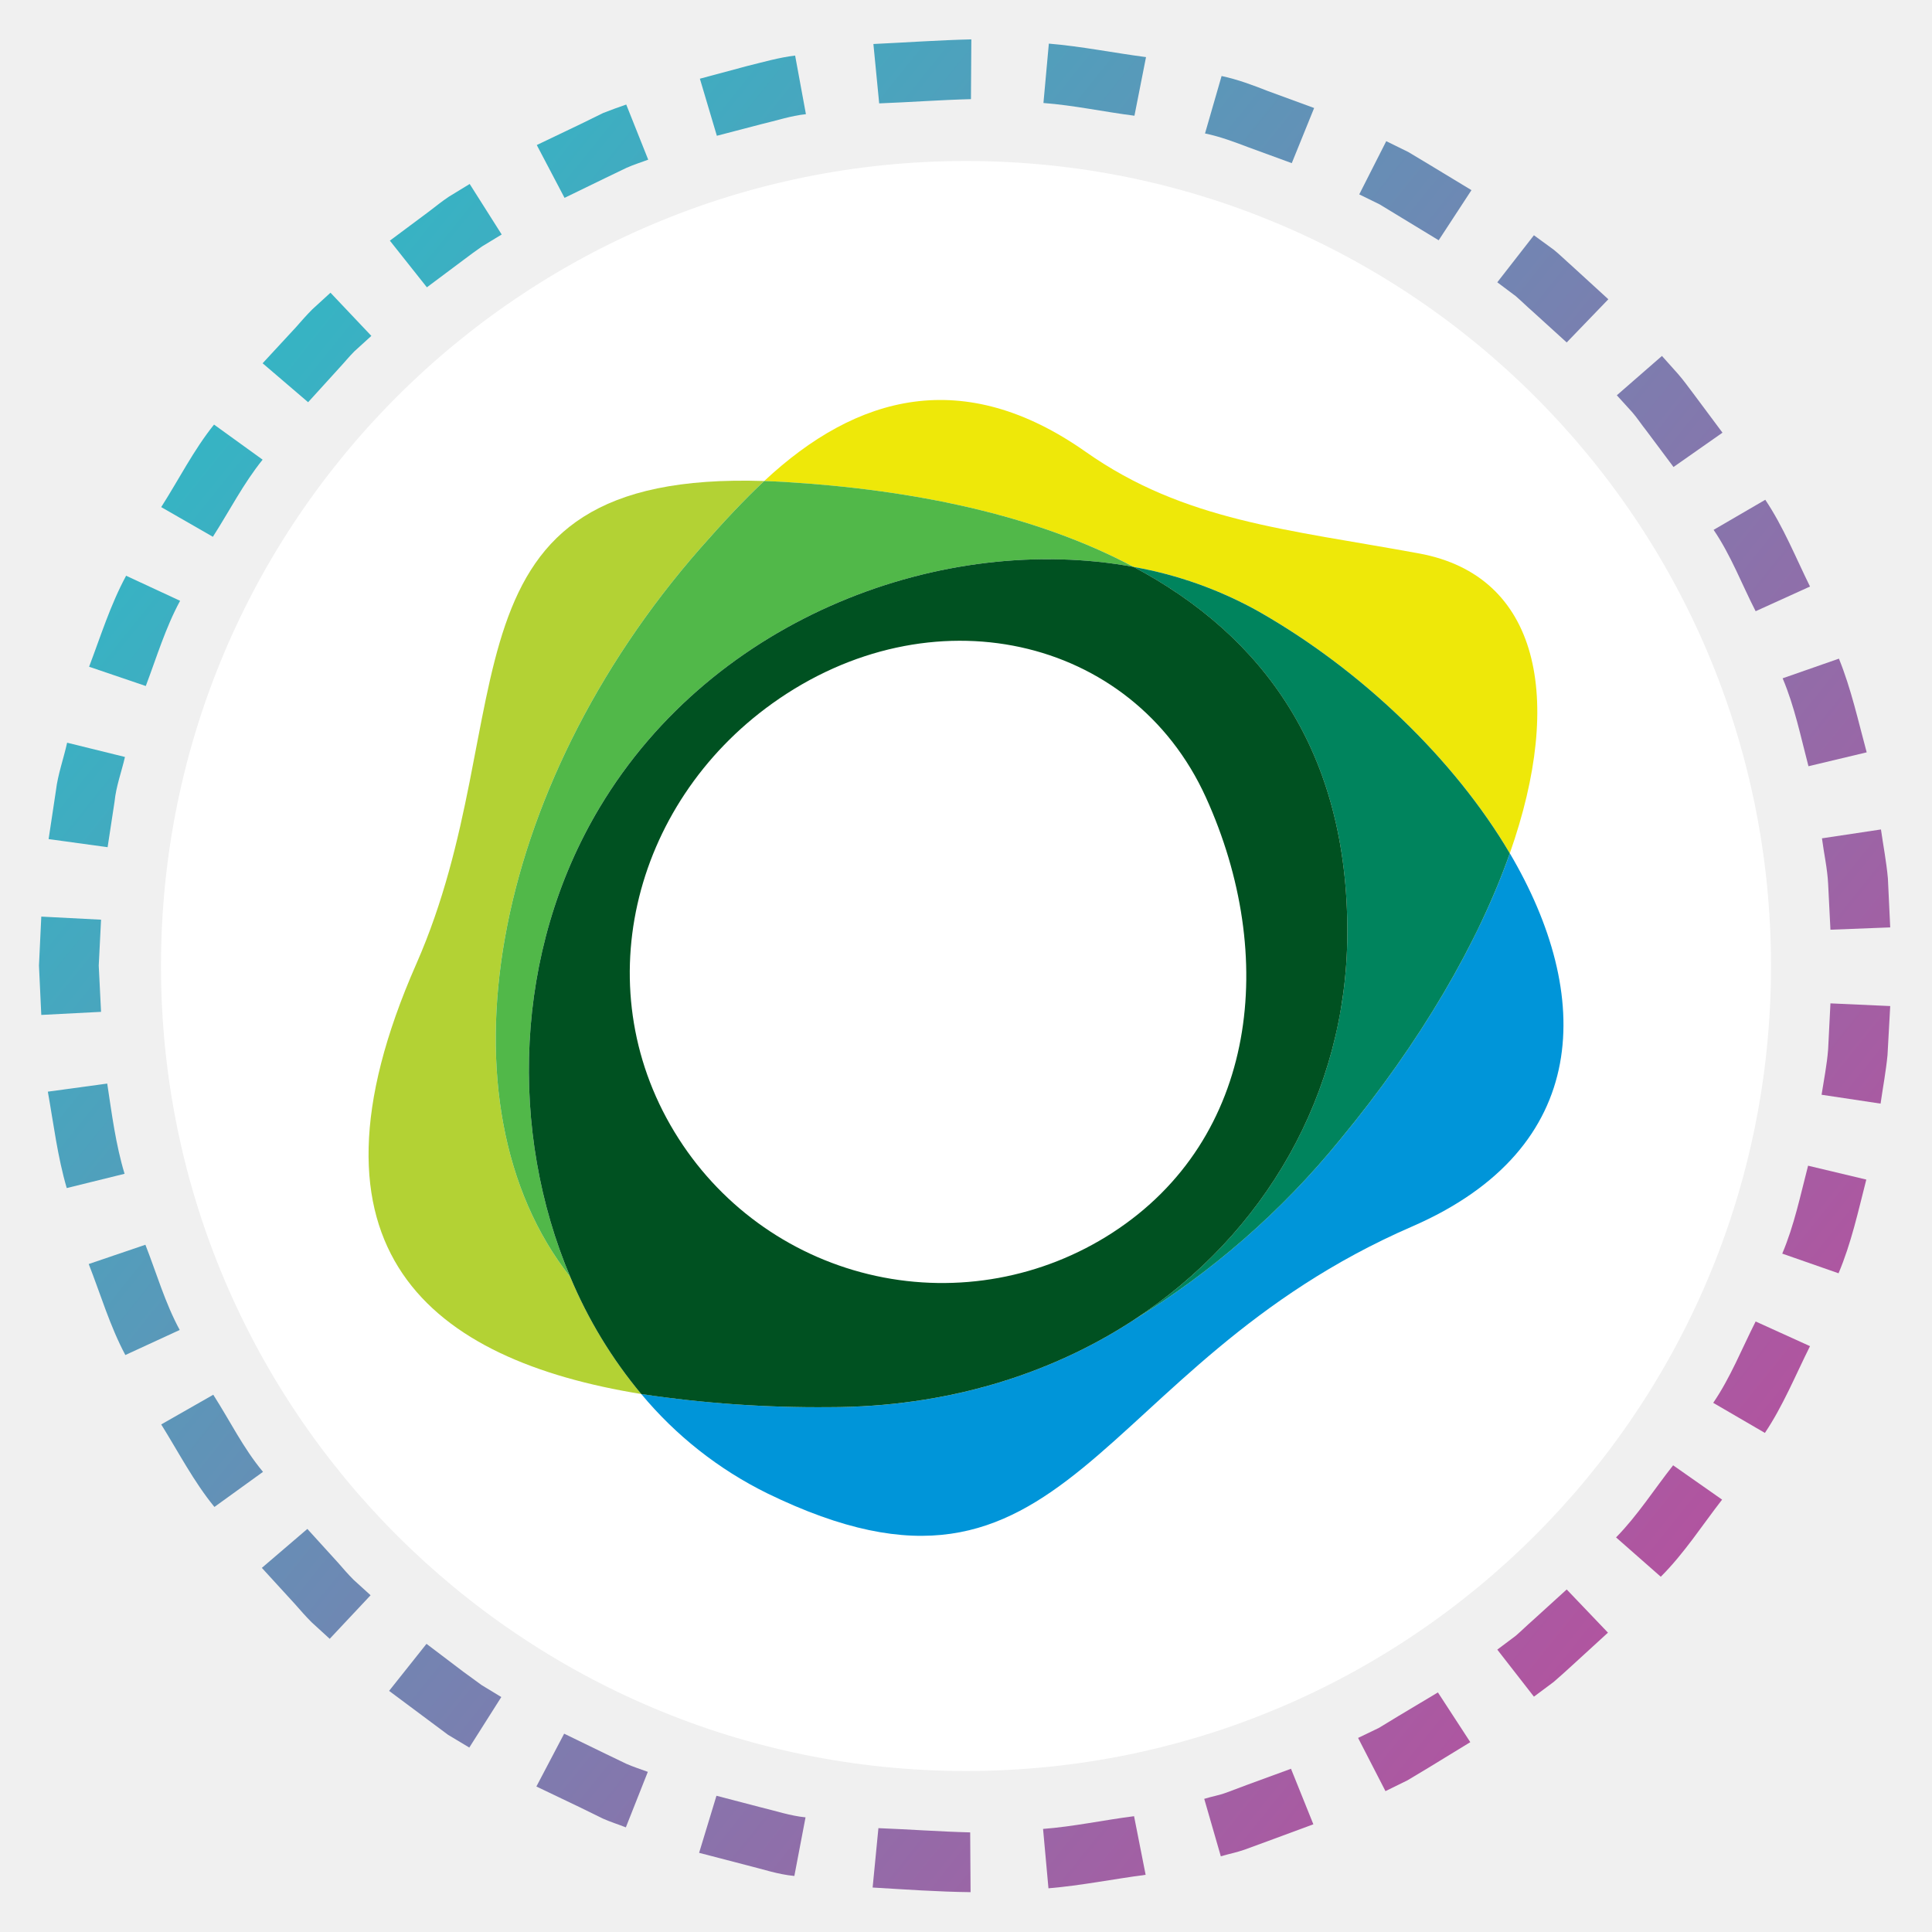
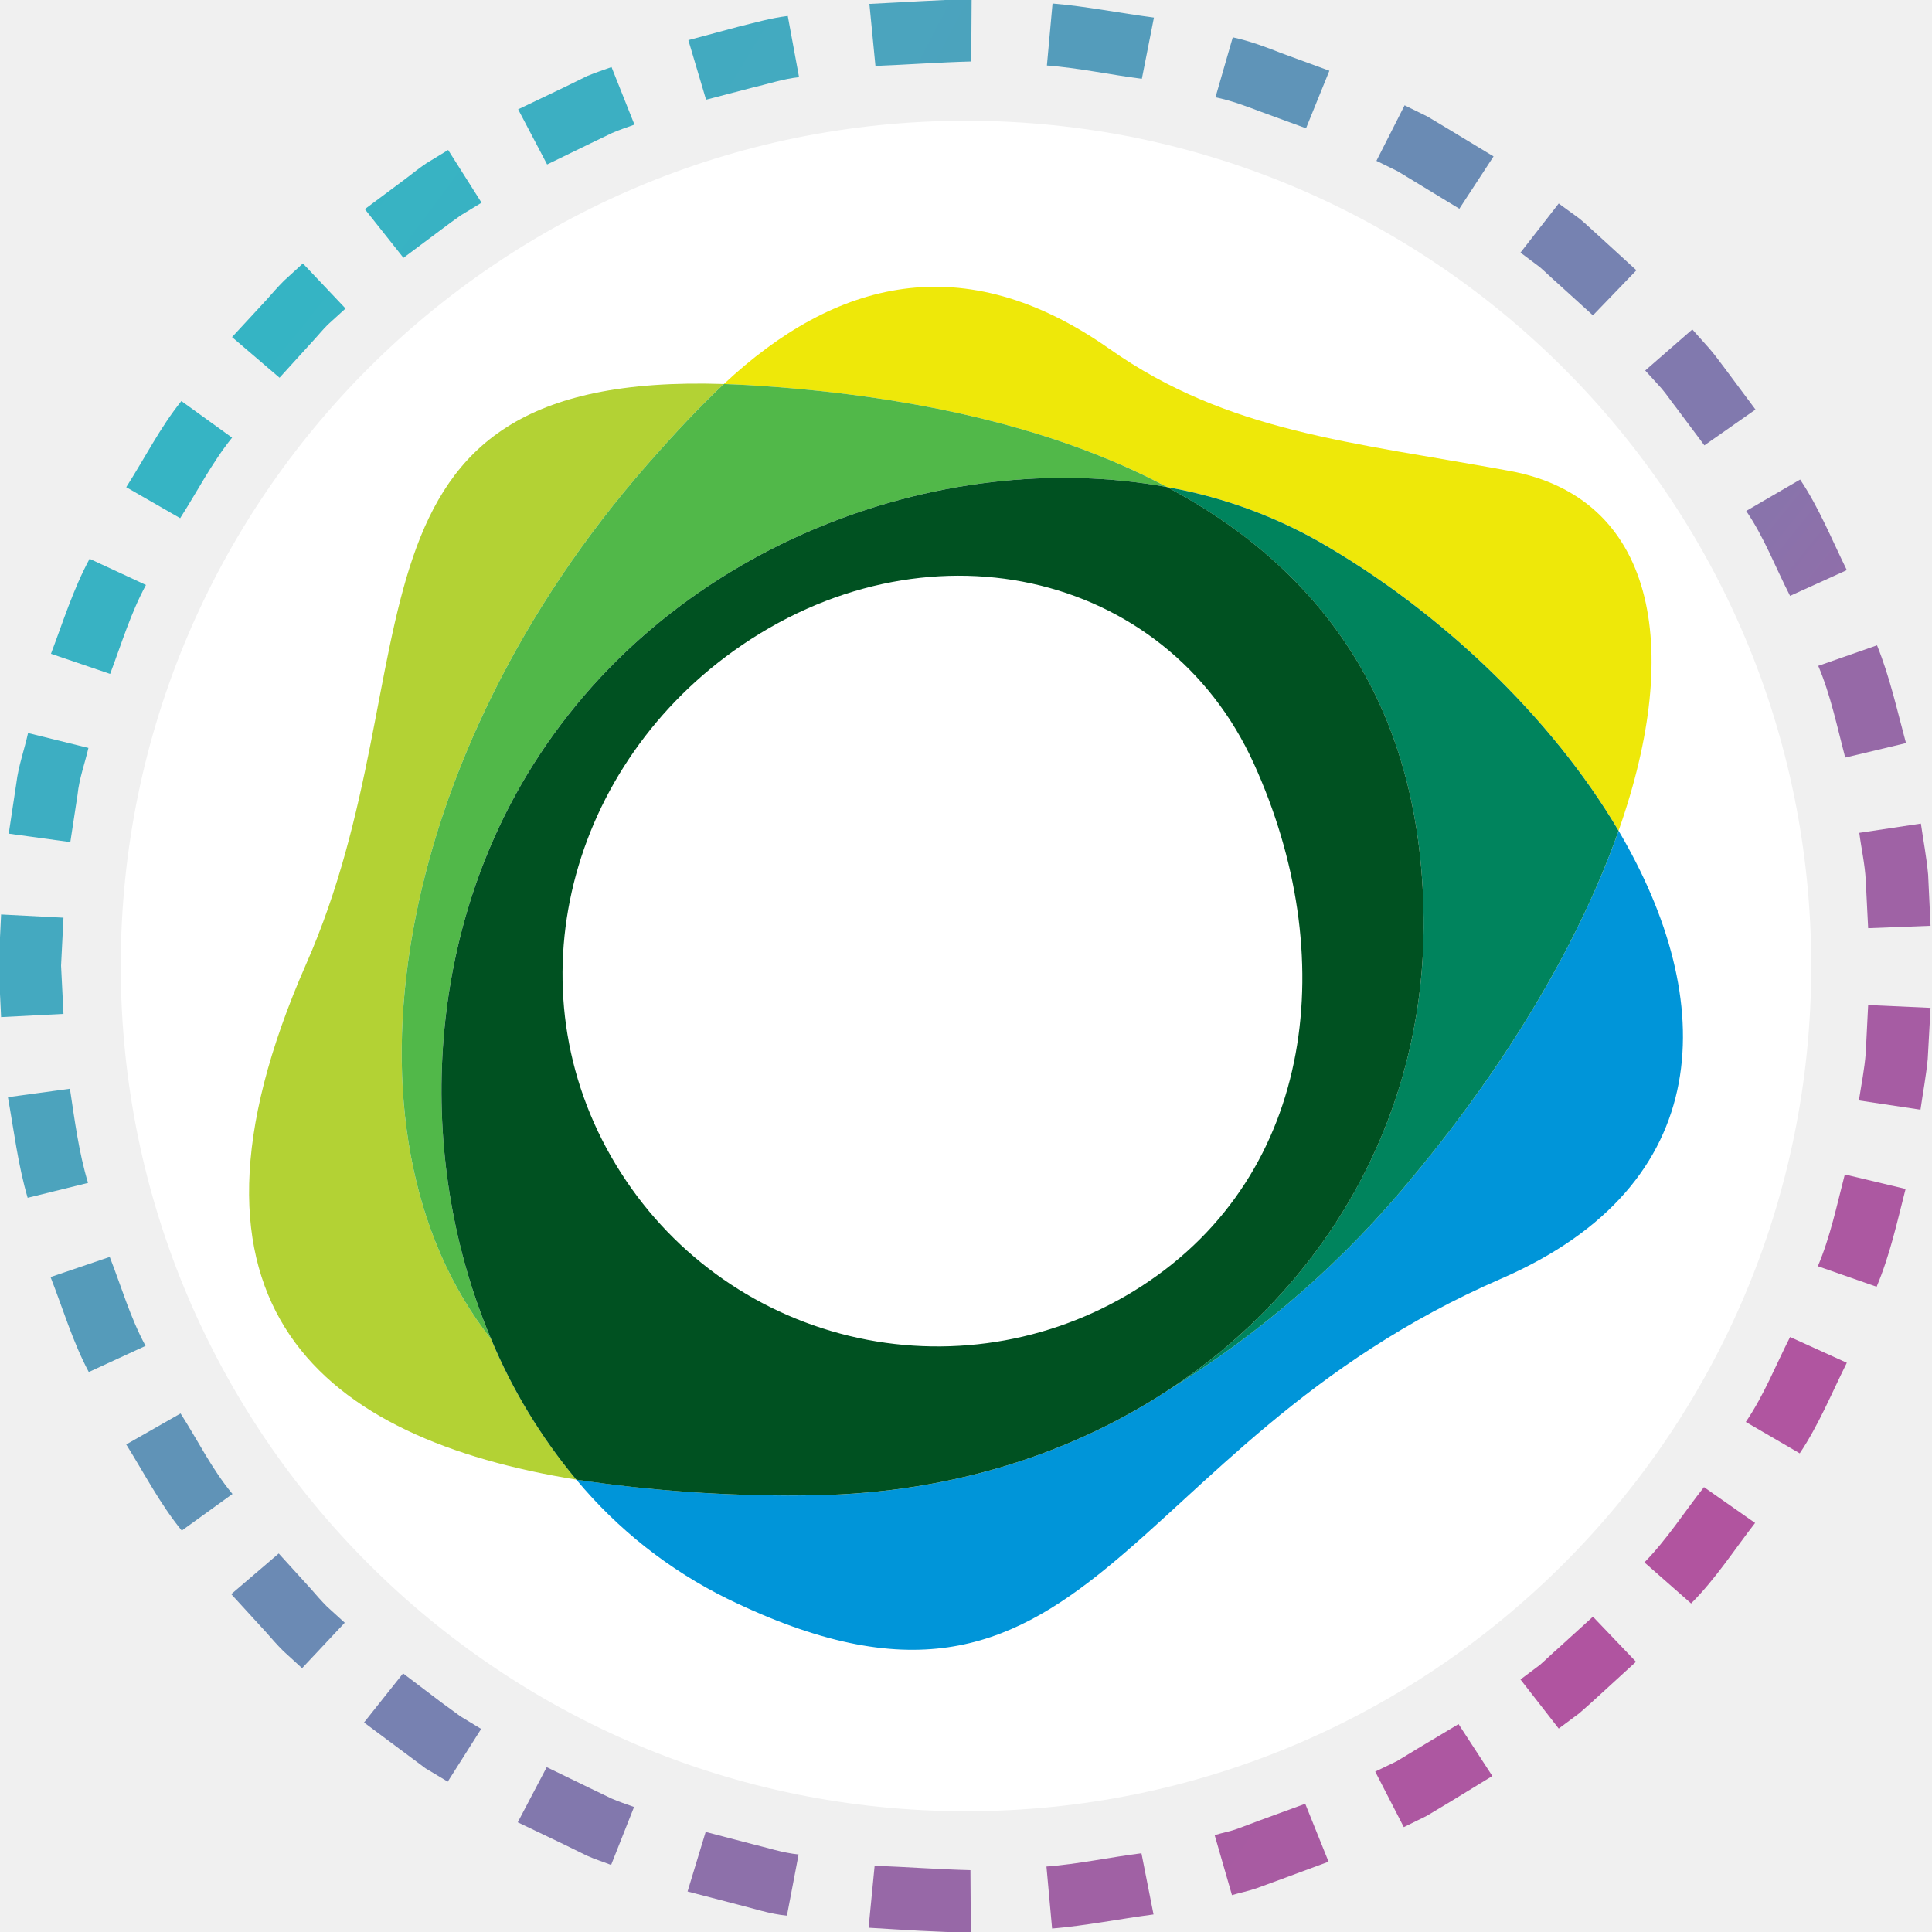
- <svg xmlns="http://www.w3.org/2000/svg" xml:space="preserve" id="Слой_1" width="48" height="48" version="1.1" viewBox="0 0 48 48">
-   <style id="style1" type="text/css">.st39{fill:none}</style>
-   <g id="g68" transform="matrix(.0958 0 0 .0958 .039 .049)">
-     <g id="g67">
-       <g id="g6">
-         <g id="g1">
-           <path id="path1" d="M407.4 250c-.3 3.8-.5 7.5-.7 11.3-.1 1.9 0 3.8-.3 5.6l-.9 5.5c-.7 3.7-.8 7.5-1.8 11.1s-1.9 7.2-2.8 10.8c-.3 1.8-1 3.6-1.7 5.3l-2 5.2-1.9 5.3c-.6 1.8-1.6 3.4-2.4 5.1l-4.8 10.1c-2 3.2-4 6.3-5.9 9.6l130.2 83.9 11.5-19.1c3.4-6.6 6.6-13.3 9.8-20 1.5-3.4 3.3-6.7 4.6-10.2l3.9-10.5 3.8-10.5c1.3-3.5 2.5-7 3.4-10.6l5.5-21.6c1.8-7.2 2.5-14.6 3.8-22l1.6-11c.5-3.7.5-7.4.8-11.1l1-22.2z" class="st39" />
-         </g>
-         <linearGradient id="SVGID_00000104708511086881872630000014844121601543802027_" x1="482.791" x2="68.039" y1="377.153" y2="43.389" gradientUnits="userSpaceOnUse">
-           <stop id="stop1" offset="0" style="stop-color:#b6509e" />
-           <stop id="stop2" offset="1" style="stop-color:#2ebac6" />
-         </linearGradient>
-         <path id="path2" d="m469 348.6-14.1-6.4c-3.6 7.1-6.5 14.5-11 21.1l13.4 7.8c4.7-7 7.9-14.9 11.7-22.5" style="clip-rule:evenodd;fill:url(#SVGID_00000104708511086881872630000014844121601543802027_);fill-rule:evenodd" />
-         <linearGradient id="SVGID_00000147179263232614892750000003495048998020798140_" x1="509.181" x2="94.43" y1="344.359" y2="10.594" gradientUnits="userSpaceOnUse">
-           <stop id="stop3" offset="0" style="stop-color:#b6509e" />
-           <stop id="stop4" offset="1" style="stop-color:#2ebac6" />
-         </linearGradient>
-         <path id="path4" d="m483.6 305.4-15.1-3.6c-2 7.7-3.6 15.5-6.7 22.8l14.6 5.1c3.3-7.8 5.1-16.1 7.2-24.3" style="clip-rule:evenodd;fill:url(#SVGID_00000147179263232614892750000003495048998020798140_);fill-rule:evenodd" />
-         <linearGradient id="SVGID_00000154384627953943653370000009301978914104084362_" x1="533.46" x2="118.708" y1="314.189" y2="-19.576" gradientUnits="userSpaceOnUse">
-           <stop id="stop5" offset="0" style="stop-color:#b6509e" />
-           <stop id="stop6" offset="1" style="stop-color:#2ebac6" />
-         </linearGradient>
-         <path id="path6" d="m489.8 260.4-15.5-.7-.6 11.9c-.3 4-1.1 7.9-1.7 11.8l15.3 2.3c.6-4.2 1.4-8.4 1.8-12.6z" style="clip-rule:evenodd;fill:url(#SVGID_00000154384627953943653370000009301978914104084362_);fill-rule:evenodd" />
+ <svg xmlns="http://www.w3.org/2000/svg" width="48" height="48" fill="none" viewBox="0 0 48 48">
+   <g fill-rule="evenodd" clip-path="url(#a)" clip-rule="evenodd">
+     <path fill="url(#b)" d="m45.884 33.858-1.41-.64c-.36.71-.65 1.45-1.1 2.11l1.34.78c.47-.7.79-1.49 1.17-2.25" />
+     <path fill="url(#c)" d="m47.344 29.539-1.51-.36c-.2.77-.36 1.55-.67 2.28l1.46.51c.33-.78.51-1.61.72-2.43" />
+     <path fill="url(#d)" d="m47.964 25.04-1.55-.07-.06 1.19c-.03.4-.11.79-.17 1.18l1.53.23c.06-.42.14-.84.18-1.26z" />
+     <path fill="url(#e)" d="m35.217 43.445-.51.31-.54.26.71 1.38.57-.28.55-.33 1.08-.66-.84-1.29z" />
+     <path fill="url(#f)" d="m40.646 41.286-1.07-1.12-.88.8c-.15.13-.29.27-.44.4l-.48.36.95 1.22.51-.38c.16-.14.32-.28.47-.42z" />
+     <path fill="url(#g)" d="m43.605 37.837-1.27-.89c-.49.62-.92 1.3-1.48 1.87l1.16 1.02c.61-.61 1.07-1.33 1.59-2" />
+     <path fill="url(#h)" d="m24.12 48.014-.01-1.55c-.79-.02-1.59-.08-2.38-.11l-.15 1.54c.84.05 1.69.11 2.54.12" />
+     <path fill="url(#i)" d="m28.659 47.564-.3-1.52c-.79.1-1.57.27-2.36.33l.14 1.54c.84-.07 1.68-.24 2.52-.35" />
+     <path fill="url(#j)" d="m33.008 46.254-.58-1.44-1.12.41-.56.21c-.19.07-.38.1-.57.16l.43 1.49c.2-.06.41-.1.61-.17l.6-.22z" />
+     <path fill="url(#k)" d="m11.444 42.645-.48-.35-.95-.72-.97 1.22 1.53 1.14.55.33.83-1.31z" />
+     <path fill="url(#l)" d="m15.183 46.334.57-1.44c-.19-.07-.38-.13-.56-.21l-.54-.26-1.07-.519-.72 1.37 1.15.55.57.28c.2.09.4.15.6.23" />
+     <path fill="url(#m)" d="m19.551 47.594.29-1.52c-.4-.04-.78-.17-1.16-.26l-1.149-.3-.45 1.48 1.23.32c.41.1.81.24 1.24.28" />
+     <path fill="url(#n)" d="m2.206 34.088 1.41-.65c-.38-.7-.6-1.47-.89-2.21l-1.47.5c.31.79.55 1.61.95 2.36" />
+     <path fill="url(#o)" d="m4.516 38.027 1.26-.91c-.51-.61-.86-1.33-1.29-2l-1.35.77c.45.72.84 1.48 1.38 2.14" />
+     <path fill="url(#p)" d="m7.505 41.446 1.06-1.13-.44-.4c-.14-.14-.27-.29-.4-.44l-.8-.88-1.18 1.01.86.94c.14.16.28.32.43.47z" />
+     <path fill="url(#q)" d="m.217 20.712 1.53.21.18-1.18c.04-.4.18-.77.27-1.16l-1.5-.37c-.09.41-.24.82-.29 1.24z" />
+     <path fill="url(#r)" d="m.027 22.72-.06 1.27.06 1.28 1.55-.08-.06-1.2.06-1.19z" />
+     <path fill="url(#s)" d="m.687 29.759 1.5-.37c-.23-.76-.33-1.55-.45-2.34l-1.54.21c.15.84.25 1.68.49 2.5" />
+     <path fill="url(#t)" d="m5.765 8.375 1.18 1.01.8-.88c.14-.15.26-.3.4-.44l.44-.4-1.06-1.12-.47.43c-.15.15-.29.31-.43.47z" />
+     <path fill="url(#u)" d="m3.136 12.104 1.34.77c.43-.67.79-1.38 1.29-2l-1.26-.91c-.53.66-.91 1.42-1.37 2.14" />
+     <path fill="url(#v)" d="m1.266 16.243 1.47.5c.28-.74.51-1.51.89-2.21l-1.4-.65c-.41.76-.66 1.57-.96 2.36" />
+     <path fill="url(#w)" d="m17.102.997.44 1.48 1.15-.3c.39-.09.77-.22 1.16-.26l-.28-1.52c-.42.05-.83.17-1.24.27z" />
+     <path fill="url(#x)" d="m12.873 2.716.72 1.37 1.07-.52.54-.26c.18-.08.37-.14.56-.21l-.57-1.43c-.2.07-.4.14-.6.22l-.57.28z" />
+     <path fill="url(#y)" d="m9.064 5.196.96 1.21.95-.71c.16-.12.32-.24.48-.35l.51-.31-.83-1.31-.54.33c-.18.12-.34.25-.51.38z" />
+     <path fill="url(#z)" d="m30.628.927-.43 1.49c.39.08.76.22 1.13.36l1.12.41.58-1.43-1.2-.44c-.38-.15-.78-.3-1.2-.39" />
+     <path fill="url(#A)" d="m26.15.087-.14 1.54c.79.06 1.57.23 2.359.33l.3-1.52c-.84-.11-1.68-.28-2.52-.35" />
+     <path fill="url(#B)" d="m21.6.097.15 1.54c.79-.03 1.59-.09 2.38-.11l.01-1.55c-.84.02-1.69.08-2.54.12" />
+     <path fill="url(#C)" d="m42.045 8.185-1.17 1.02.4.44c.13.15.24.32.36.47l.71.95 1.27-.89-.76-1.02c-.13-.17-.25-.34-.39-.5z" />
+     <path fill="url(#D)" d="m38.726 5.056-.95 1.22.48.36c.15.13.29.27.44.4l.88.799 1.08-1.12-.94-.86c-.16-.14-.31-.29-.47-.42z" />
+     <path fill="url(#E)" d="m34.727 4.256 1.53.93.85-1.3-1.09-.66-.55-.33-.57-.28-.7 1.38z" />
+     <path fill="url(#F)" d="m47.724 20.462-1.53.23c.05.39.14.78.16 1.18l.06 1.189 1.55-.06-.06-1.27c-.04-.44-.12-.85-.18-1.27" />
+     <path fill="url(#G)" d="m46.634 16.033-1.46.51c.31.73.47 1.52.67 2.279l1.51-.36c-.22-.81-.4-1.64-.72-2.43" />
+     <path fill="url(#H)" d="m44.724 11.914-1.34.78c.45.66.73 1.41 1.09 2.11l1.41-.64c-.37-.75-.69-1.55-1.16-2.25" />
+   </g>
+   <g clip-path="url(#I)">
+     <svg width="48" height="48" viewBox="0 0 256 256">
+       <circle cx="128" cy="128" r="128" fill="#fff" />
+       <g fill-rule="evenodd">
+         <path fill="#b3d234" d="M85.807 61.519c3.634-4.141 6.946-7.678 10.109-10.635-53.47-1.735-37.905 37.216-55.326 76.8-20.065 45.588 2.361 62.961 35.777 68.374a73.2 73.2 0 0 1-11.295-18.617C43.407 149.959 52.127 99.884 85.807 61.519" />
+         <path fill="#0095d9" d="M214.47 110.08c-4.975 14.121-14.107 29.966-27.015 45.561a129.5 129.5 0 0 1-32.793 28.652c-13.346 8.713-29.904 13.859-48.416 13.859a189.5 189.5 0 0 1-29.883-2.1 61.2 61.2 0 0 0 20.012 15.787c48.342 23.558 51.395-20.2 102.541-42.41 28.721-12.471 28.827-36.848 15.554-59.352" />
+         <path fill="#eee809" d="M154.645 64.536a63.4 63.4 0 0 1 19.954 7.122c16.235 9.256 31.024 23.419 39.87 38.418 8.709-24.718 4.653-44.151-14.4-47.669-20.941-3.859-37.314-5.1-53.048-16.17-19.38-13.633-36.363-9.135-51.107 4.65 1.04.032 2.1.08 3.2.144 20.444 1.214 39.961 5.227 55.531 13.505" />
+         <path fill="#51b849" d="M85.806 61.518c-33.68 38.366-42.4 88.44-20.735 115.926-9.729-23.01-9.053-51.709 4.658-74.623 18.253-30.509 54.865-43.81 84.916-38.28-15.57-8.287-35.08-12.295-55.53-13.513-1.1-.064-2.16-.106-3.2-.144-3.164 2.959-6.475 6.494-10.109 10.635" />
+         <path fill="#00845d" d="M174.597 71.664a63.3 63.3 0 0 0-19.954-7.122c20.5 10.906 34.145 29.232 33.992 58.421-.137 25.325-13.119 47.706-33.976 61.332a129.4 129.4 0 0 0 32.793-28.651c12.913-15.6 22.04-31.441 27.015-45.561-8.847-15-23.635-29.168-39.87-38.418" />
+         <path fill="#005121" d="M151.275 170.417a49.756 49.756 0 0 1-68.947-14.935c-14.931-23.239-7.548-53.162 14.873-69.226 25.074-17.958 57.225-10.874 68.945 14.935 11.429 25.165 8.271 54.237-14.871 69.226m3.373-105.877c-30.052-5.525-66.663 7.771-84.916 38.28-13.712 22.914-14.393 51.618-4.657 74.622a73 73 0 0 0 11.29 18.619 189.5 189.5 0 0 0 29.878 2.086c18.517 0 35.075-5.142 48.416-13.855 20.862-13.62 33.844-36.007 33.976-61.332.158-29.189-13.489-47.515-33.987-58.421" />
      </g>
-       <g id="g12">
-         <g id="g7">
-           <path id="path7" d="M382.3 334.9c-16.2 25.2-39.8 45.8-67 58.1l64.4 140.9c54.2-24.6 100.7-65.1 132.8-115.1z" class="st39" />
-         </g>
-         <linearGradient id="SVGID_00000091737110006325924560000006426042477305407383_" x1="400.601" x2="-14.151" y1="479.286" y2="145.521" gradientUnits="userSpaceOnUse">
-           <stop id="stop7" offset="0" style="stop-color:#b6509e" />
-           <stop id="stop8" offset="1" style="stop-color:#2ebac6" />
-         </linearGradient>
-         <path id="polygon8" d="m362.3 444.5-5.1 3.1-5.4 2.6 7.1 13.8 5.7-2.8 5.5-3.3 10.8-6.6-8.4-12.9z" style="clip-rule:evenodd;fill:url(#SVGID_00000091737110006325924560000006426042477305407383_);fill-rule:evenodd" />
-         <linearGradient id="SVGID_00000023276711056447914070000011818503130533663874_" x1="427.188" x2="12.436" y1="446.248" y2="112.483" gradientUnits="userSpaceOnUse">
-           <stop id="stop9" offset="0" style="stop-color:#b6509e" />
-           <stop id="stop10" offset="1" style="stop-color:#2ebac6" />
-         </linearGradient>
-         <path id="path10" d="m416.6 422.9-10.7-11.2-8.8 8c-1.5 1.3-2.9 2.7-4.4 4l-4.8 3.6 9.5 12.2 5.1-3.8c1.6-1.4 3.2-2.8 4.7-4.2z" style="clip-rule:evenodd;fill:url(#SVGID_00000023276711056447914070000011818503130533663874_);fill-rule:evenodd" />
-         <linearGradient id="SVGID_00000134224490732016085270000001901616526776264596_" x1="454.922" x2="40.17" y1="411.784" y2="78.019" gradientUnits="userSpaceOnUse">
-           <stop id="stop11" offset="0" style="stop-color:#b6509e" />
-           <stop id="stop12" offset="1" style="stop-color:#2ebac6" />
-         </linearGradient>
-         <path id="path12" d="m446.2 388.4-12.7-8.9c-4.9 6.2-9.2 13-14.8 18.7l11.6 10.2c6.1-6.1 10.7-13.3 15.9-20" style="clip-rule:evenodd;fill:url(#SVGID_00000134224490732016085270000001901616526776264596_);fill-rule:evenodd" />
-       </g>
-       <g id="g18">
-         <g id="g13">
-           <path id="path13" d="M315.3 393c-13.6 6-27.9 10.8-42.8 12.5l-5.5.9c-1.9.3-3.8.2-5.6.3-3.8.2-7.5.4-11.3.7-3.8-.3-7.5-.5-11.3-.7-1.9-.1-3.8 0-5.6-.3l-5.5-.9-21.9 153.4 11 1.6c3.7.5 7.4.5 11.1.8l22.2 1 22.2-1c3.7-.3 7.4-.3 11.1-.8l11-1.6c29.5-3.7 58.3-12.8 85.4-25z" class="st39" />
-         </g>
-         <linearGradient id="SVGID_00000090996555707112800340000017514516171555815814_" x1="335.624" x2="-79.128" y1="560.03" y2="226.265" gradientUnits="userSpaceOnUse">
-           <stop id="stop13" offset="0" style="stop-color:#b6509e" />
-           <stop id="stop14" offset="1" style="stop-color:#2ebac6" />
-         </linearGradient>
-         <path id="path14" d="m251.3 490.2-.1-15.5c-7.9-.2-15.9-.8-23.8-1.1l-1.5 15.4c8.4.5 16.9 1.1 25.4 1.2" style="clip-rule:evenodd;fill:url(#SVGID_00000090996555707112800340000017514516171555815814_);fill-rule:evenodd" />
-         <linearGradient id="SVGID_00000001654109847398355510000014461126482698818221_" x1="353.943" x2="-60.809" y1="537.265" y2="203.501" gradientUnits="userSpaceOnUse">
-           <stop id="stop15" offset="0" style="stop-color:#b6509e" />
-           <stop id="stop16" offset="1" style="stop-color:#2ebac6" />
-         </linearGradient>
-         <path id="path16" d="m296.7 485.7-3-15.2c-7.9 1-15.7 2.7-23.6 3.3l1.4 15.4c8.4-.7 16.8-2.4 25.2-3.5" style="clip-rule:evenodd;fill:url(#SVGID_00000001654109847398355510000014461126482698818221_);fill-rule:evenodd" />
-         <linearGradient id="SVGID_00000082365719043996990750000000380436505949655995_" x1="375.751" x2="-39.001" y1="510.165" y2="176.4" gradientUnits="userSpaceOnUse">
-           <stop id="stop17" offset="0" style="stop-color:#b6509e" />
-           <stop id="stop18" offset="1" style="stop-color:#2ebac6" />
-         </linearGradient>
-         <path id="path18" d="m340.2 472.6-5.8-14.4-11.2 4.1-5.6 2.1c-1.9.7-3.8 1-5.7 1.6l4.3 14.9c2-.6 4.1-1 6.1-1.7l6-2.2z" style="clip-rule:evenodd;fill:url(#SVGID_00000082365719043996990750000000380436505949655995_);fill-rule:evenodd" />
-       </g>
-       <g id="g24">
-         <g id="g19">
-           <path id="path19" d="M227.6 405.5c-14.9-1.6-29.2-6.5-42.8-12.5l-10.1-4.8c-3.2-2-6.3-4-9.6-5.9-3.4-1.7-6.1-4.3-9.2-6.5-3-2.3-6.2-4.3-8.8-7l-101.5 117c44.7 38.9 101.1 65 160.1 73z" class="st39" />
-         </g>
-         <linearGradient id="SVGID_00000176002008217702801830000010623875381781764515_" x1="308.152" x2="-106.599" y1="594.167" y2="260.402" gradientUnits="userSpaceOnUse">
-           <stop id="stop19" offset="0" style="stop-color:#b6509e" />
-           <stop id="stop20" offset="1" style="stop-color:#2ebac6" />
-         </linearGradient>
-         <path id="polygon20" d="m124.5 436.5-4.8-3.5-9.5-7.2-9.7 12.2 10.2 7.6 5.1 3.8 5.5 3.3 8.3-13.1z" style="clip-rule:evenodd;fill:url(#SVGID_00000176002008217702801830000010623875381781764515_);fill-rule:evenodd" />
-         <linearGradient id="SVGID_00000092444432135618381070000000326992058120110750_" x1="312.308" x2="-102.444" y1="589.003" y2="255.238" gradientUnits="userSpaceOnUse">
-           <stop id="stop21" offset="0" style="stop-color:#b6509e" />
-           <stop id="stop22" offset="1" style="stop-color:#2ebac6" />
-         </linearGradient>
-         <path id="path22" d="m161.9 473.4 5.7-14.4c-1.9-.7-3.8-1.3-5.6-2.1l-5.4-2.6-10.7-5.2-7.2 13.7 11.5 5.5 5.7 2.8c2 .9 4 1.5 6 2.3" style="clip-rule:evenodd;fill:url(#SVGID_00000092444432135618381070000000326992058120110750_);fill-rule:evenodd" />
-         <linearGradient id="SVGID_00000070103972701577133060000011142479575005581992_" x1="321.517" x2="-93.235" y1="577.559" y2="243.794" gradientUnits="userSpaceOnUse">
-           <stop id="stop23" offset="0" style="stop-color:#b6509e" />
-           <stop id="stop24" offset="1" style="stop-color:#2ebac6" />
-         </linearGradient>
-         <path id="path24" d="m205.6 486 2.9-15.2c-4-.4-7.8-1.7-11.6-2.6l-11.5-3-4.5 14.8 12.3 3.2c4.1 1 8.1 2.4 12.4 2.8" style="clip-rule:evenodd;fill:url(#SVGID_00000070103972701577133060000011142479575005581992_);fill-rule:evenodd" />
-       </g>
-       <g id="g30">
-         <g id="g25">
-           <path id="path25" d="M147.1 368.8c-22.8-19.6-39.5-45.9-48-74.5l-148.6 43.6c.9 3.6 2 7.2 3.4 10.6l3.8 10.5 3.9 10.5c1.3 3.5 3.1 6.8 4.6 10.2 3.2 6.7 6.4 13.4 9.8 20l11.5 19.1C-8.8 425.3-4.1 431 .3 437c4.5 5.9 8.8 12 13.9 17.4l15 16.4 16.4 15z" class="st39" />
-         </g>
-         <linearGradient id="SVGID_00000003794775683124157800000011913993280982961829_" x1="326.474" x2="-88.278" y1="571.4" y2="237.635" gradientUnits="userSpaceOnUse">
-           <stop id="stop25" offset="0" style="stop-color:#b6509e" />
-           <stop id="stop26" offset="1" style="stop-color:#2ebac6" />
-         </linearGradient>
-         <path id="path26" d="m32.1 350.9 14.1-6.5c-3.8-7-6-14.7-8.9-22.1l-14.7 5c3.1 7.9 5.5 16.1 9.5 23.6" style="clip-rule:evenodd;fill:url(#SVGID_00000003794775683124157800000011913993280982961829_);fill-rule:evenodd" />
-         <linearGradient id="SVGID_00000104672211666729212850000016548978226426177681_" x1="315.329" x2="-99.423" y1="585.249" y2="251.484" gradientUnits="userSpaceOnUse">
-           <stop id="stop27" offset="0" style="stop-color:#b6509e" />
-           <stop id="stop28" offset="1" style="stop-color:#2ebac6" />
-         </linearGradient>
-         <path id="path28" d="m55.2 390.3 12.6-9.1c-5.1-6.1-8.6-13.3-12.9-20l-13.5 7.7c4.5 7.2 8.4 14.8 13.8 21.4" style="clip-rule:evenodd;fill:url(#SVGID_00000104672211666729212850000016548978226426177681_);fill-rule:evenodd" />
-         <linearGradient id="SVGID_00000148625317021203904910000009879789421656095403_" x1="309.172" x2="-105.58" y1="592.899" y2="259.135" gradientUnits="userSpaceOnUse">
-           <stop id="stop29" offset="0" style="stop-color:#b6509e" />
-           <stop id="stop30" offset="1" style="stop-color:#2ebac6" />
-         </linearGradient>
-         <path id="path30" d="m85.1 424.5 10.6-11.3-4.4-4c-1.4-1.4-2.7-2.9-4-4.4l-8-8.8-11.8 10.1 8.6 9.4c1.4 1.6 2.8 3.2 4.3 4.7z" style="clip-rule:evenodd;fill:url(#SVGID_00000148625317021203904910000009879789421656095403_);fill-rule:evenodd" />
-       </g>
-       <g id="g36">
-         <g id="g31">
-           <path id="path31" d="M99.1 294.3c-.9-3.6-1.8-7.2-2.8-10.8s-1.1-7.4-1.8-11.1l-.9-5.5c-.3-1.9-.2-3.8-.3-5.6-.2-3.8-.4-7.5-.7-11.3.3-3.8.5-7.5.7-11.3.1-1.9 0-3.8.3-5.6l.9-5.5c.7-3.7.8-7.5 1.8-11.1s1.9-7.2 2.8-10.8l-148.6-43.6-5.5 21.6c-1.8 7.2-2.5 14.6-3.8 22l-1.6 11c-.5 3.7-.5 7.4-.8 11.1l-1 22.2 1 22.2c.3 3.7.3 7.4.8 11.1l1.6 11c1.2 7.3 2 14.7 3.8 22l5.5 21.6z" class="st39" />
-         </g>
-         <linearGradient id="SVGID_00000058550949854323963940000013213978808942152090_" x1="385.064" x2="-29.688" y1="498.568" y2="164.803" gradientUnits="userSpaceOnUse">
-           <stop id="stop31" offset="0" style="stop-color:#b6509e" />
-           <stop id="stop32" offset="1" style="stop-color:#2ebac6" />
-         </linearGradient>
-         <path id="path32" d="m12.2 217.1 15.3 2.1 1.8-11.8c.4-4 1.8-7.7 2.7-11.6l-15-3.7c-.9 4.1-2.4 8.2-2.9 12.4z" style="clip-rule:evenodd;fill:url(#SVGID_00000058550949854323963940000013213978808942152090_);fill-rule:evenodd" />
-         <linearGradient id="SVGID_00000148622084711658347150000016511535402227943326_" x1="362.065" x2="-52.687" y1="527.172" y2="193.407" gradientUnits="userSpaceOnUse">
-           <stop id="stop33" offset="0" style="stop-color:#b6509e" />
-           <stop id="stop34" offset="1" style="stop-color:#2ebac6" />
-         </linearGradient>
-         <path id="polygon34" d="m10.3 237.2-.6 12.7.6 12.8 15.5-.8-.6-12 .6-11.9z" style="clip-rule:evenodd;fill:url(#SVGID_00000148622084711658347150000016511535402227943326_);fill-rule:evenodd" />
-         <linearGradient id="SVGID_00000101083443461405630530000006842283544465970837_" x1="342.348" x2="-72.404" y1="551.674" y2="217.909" gradientUnits="userSpaceOnUse">
-           <stop id="stop35" offset="0" style="stop-color:#b6509e" />
-           <stop id="stop36" offset="1" style="stop-color:#2ebac6" />
-         </linearGradient>
-         <path id="path36" d="m16.9 307.6 15-3.7c-2.3-7.6-3.3-15.5-4.5-23.4L12 282.6c1.5 8.4 2.5 16.8 4.9 25" style="clip-rule:evenodd;fill:url(#SVGID_00000101083443461405630530000006842283544465970837_);fill-rule:evenodd" />
-       </g>
-       <g id="g42">
-         <g id="g37">
-           <path id="path37" d="M99.1 205.7c8.5-28.6 25.2-54.8 48-74.5L45.6 14.2l-16.4 15-15 16.4C9 51 4.7 57.1.3 63c-4.4 6-9.1 11.8-12.8 18.2L-24 100.3c-3.4 6.6-6.6 13.3-9.8 20-1.5 3.4-3.3 6.7-4.6 10.2l-3.9 10.5-3.8 10.5c-1.3 3.5-2.5 7-3.4 10.6z" class="st39" />
-         </g>
-         <linearGradient id="SVGID_00000002376137640156149470000006679357018455115191_" x1="465.847" x2="51.096" y1="398.208" y2="64.443" gradientUnits="userSpaceOnUse">
-           <stop id="stop37" offset="0" style="stop-color:#b6509e" />
-           <stop id="stop38" offset="1" style="stop-color:#2ebac6" />
-         </linearGradient>
-         <path id="path38" d="m67.7 93.7 11.8 10.1 8-8.8c1.4-1.5 2.6-3 4-4.4l4.4-4-10.6-11.2-4.7 4.3c-1.5 1.5-2.9 3.1-4.3 4.7z" style="clip-rule:evenodd;fill:url(#SVGID_00000002376137640156149470000006679357018455115191_);fill-rule:evenodd" />
-         <linearGradient id="SVGID_00000066483276125556409010000015182069227145532805_" x1="437.715" x2="22.963" y1="433.167" y2="99.402" gradientUnits="userSpaceOnUse">
-           <stop id="stop39" offset="0" style="stop-color:#b6509e" />
-           <stop id="stop40" offset="1" style="stop-color:#2ebac6" />
-         </linearGradient>
-         <path id="path40" d="m41.4 131 13.4 7.7c4.3-6.7 7.9-13.8 12.9-20l-12.6-9.1c-5.3 6.6-9.1 14.2-13.7 21.4" style="clip-rule:evenodd;fill:url(#SVGID_00000066483276125556409010000015182069227145532805_);fill-rule:evenodd" />
-         <linearGradient id="SVGID_00000005264282004135174270000000348760371301044121_" x1="410.748" x2="-4.003" y1="466.676" y2="132.911" gradientUnits="userSpaceOnUse">
-           <stop id="stop41" offset="0" style="stop-color:#b6509e" />
-           <stop id="stop42" offset="1" style="stop-color:#2ebac6" />
-         </linearGradient>
-         <path id="path42" d="m22.7 172.4 14.7 5c2.8-7.4 5.1-15.1 8.9-22.1l-14-6.5c-4.1 7.6-6.6 15.7-9.6 23.6" style="clip-rule:evenodd;fill:url(#SVGID_00000005264282004135174270000000348760371301044121_);fill-rule:evenodd" />
-       </g>
-       <g id="g48">
-         <g id="g43">
-           <path id="path43" d="M147.1 131.2c2.6-2.7 5.8-4.7 8.8-7 3.1-2.2 5.8-4.8 9.2-6.5 3.2-1.9 6.4-3.9 9.6-5.9l10.1-4.8c13.6-6 27.9-10.8 42.8-12.5L205.7-58.8c-59 8-115.3 34.2-160.1 73z" class="st39" />
-         </g>
-         <linearGradient id="SVGID_00000142877909234072922670000012744162597170337698_" x1="542.268" x2="127.516" y1="303.244" y2="-30.52" gradientUnits="userSpaceOnUse">
-           <stop id="stop43" offset="0" style="stop-color:#b6509e" />
-           <stop id="stop44" offset="1" style="stop-color:#2ebac6" />
-         </linearGradient>
-         <path id="path44" d="m181.1 19.9 4.4 14.8 11.5-3c3.9-.9 7.7-2.2 11.6-2.6l-2.8-15.2c-4.2.5-8.3 1.7-12.4 2.7z" style="clip-rule:evenodd;fill:url(#SVGID_00000142877909234072922670000012744162597170337698_);fill-rule:evenodd" />
-         <linearGradient id="SVGID_00000106857675396471537470000011430115657239397250_" x1="518.877" x2="104.126" y1="332.31" y2="-1.455" gradientUnits="userSpaceOnUse">
-           <stop id="stop45" offset="0" style="stop-color:#b6509e" />
-           <stop id="stop46" offset="1" style="stop-color:#2ebac6" />
-         </linearGradient>
-         <path id="path46" d="m138.8 37.1 7.2 13.7 10.7-5.2 5.4-2.6c1.8-.8 3.7-1.4 5.6-2.1L162 26.6c-2 .7-4 1.4-6 2.2l-5.7 2.8z" style="clip-rule:evenodd;fill:url(#SVGID_00000106857675396471537470000011430115657239397250_);fill-rule:evenodd" />
-         <linearGradient id="SVGID_00000103977686473083600680000014298624371071771265_" x1="493.213" x2="78.462" y1="364.201" y2="30.437" gradientUnits="userSpaceOnUse">
-           <stop id="stop47" offset="0" style="stop-color:#b6509e" />
-           <stop id="stop48" offset="1" style="stop-color:#2ebac6" />
-         </linearGradient>
-         <path id="path48" d="m100.7 61.9 9.6 12.1 9.5-7.1c1.6-1.2 3.2-2.4 4.8-3.5l5.1-3.1-8.3-13.1-5.4 3.3c-1.8 1.2-3.4 2.5-5.1 3.8z" style="clip-rule:evenodd;fill:url(#SVGID_00000103977686473083600680000014298624371071771265_);fill-rule:evenodd" />
-       </g>
-       <g id="g54">
-         <g id="g49">
-           <path id="path49" d="m227.6 94.5 5.5-.9c1.9-.3 3.8-.2 5.6-.3 3.8-.2 7.5-.4 11.3-.7 3.8.3 7.5.5 11.3.7 1.9.1 3.8 0 5.6.3l5.5.9c14.9 1.6 29.2 6.5 42.8 12.5l64.4-140.9c-27.1-12.2-55.8-21.3-85.4-25l-11-1.6c-3.7-.5-7.4-.5-11.1-.8l-22.2-1-22.2 1c-3.7.3-7.4.3-11.1.8l-11 1.6z" class="st39" />
-         </g>
-         <linearGradient id="SVGID_00000052103213530023177160000002944217849268693427_" x1="590.461" x2="175.71" y1="243.356" y2="-90.409" gradientUnits="userSpaceOnUse">
-           <stop id="stop49" offset="0" style="stop-color:#b6509e" />
-           <stop id="stop50" offset="1" style="stop-color:#2ebac6" />
-         </linearGradient>
-         <path id="path50" d="m316.4 19.2-4.3 14.9c3.9.8 7.6 2.2 11.3 3.6l11.2 4.1 5.8-14.3-12-4.4c-3.8-1.5-7.8-3-12-3.9" style="clip-rule:evenodd;fill:url(#SVGID_00000052103213530023177160000002944217849268693427_);fill-rule:evenodd" />
-         <linearGradient id="SVGID_00000168113226916419175950000014654502115656089231_" x1="578.768" x2="164.016" y1="257.887" y2="-75.877" gradientUnits="userSpaceOnUse">
-           <stop id="stop51" offset="0" style="stop-color:#b6509e" />
-           <stop id="stop52" offset="1" style="stop-color:#2ebac6" />
-         </linearGradient>
-         <path id="path52" d="m271.6 10.8-1.4 15.4c7.9.6 15.7 2.3 23.6 3.3l3-15.2c-8.4-1.1-16.8-2.8-25.2-3.5" style="clip-rule:evenodd;fill:url(#SVGID_00000168113226916419175950000014654502115656089231_);fill-rule:evenodd" />
-         <linearGradient id="SVGID_00000032624055548118906680000017923149123676298943_" x1="562.599" x2="147.847" y1="277.979" y2="-55.785" gradientUnits="userSpaceOnUse">
-           <stop id="stop53" offset="0" style="stop-color:#b6509e" />
-           <stop id="stop54" offset="1" style="stop-color:#2ebac6" />
-         </linearGradient>
-         <path id="path54" d="m226.1 10.9 1.5 15.4c7.9-.3 15.9-.9 23.8-1.1l.1-15.5c-8.4.2-16.9.8-25.4 1.2" style="clip-rule:evenodd;fill:url(#SVGID_00000032624055548118906680000017923149123676298943_);fill-rule:evenodd" />
-       </g>
-       <g id="g60">
-         <g id="g55">
-           <path id="path55" d="M315.3 107c27.2 12.3 50.8 32.9 67 58.1l130.2-83.9C480.4 31.3 433.9-9.2 379.7-33.9Z" class="st39" />
-         </g>
-         <linearGradient id="SVGID_00000064347573839370157820000017572030898596083878_" x1="595.196" x2="180.444" y1="237.473" y2="-96.292" gradientUnits="userSpaceOnUse">
-           <stop id="stop55" offset="0" style="stop-color:#b6509e" />
-           <stop id="stop56" offset="1" style="stop-color:#2ebac6" />
-         </linearGradient>
-         <path id="path56" d="M430.6 91.8 418.9 102l4 4.4c1.3 1.5 2.4 3.2 3.6 4.7l7.1 9.5 12.7-8.9-7.6-10.2c-1.3-1.7-2.5-3.4-3.9-5z" style="clip-rule:evenodd;fill:url(#SVGID_00000064347573839370157820000017572030898596083878_);fill-rule:evenodd" />
-         <linearGradient id="SVGID_00000055708723406501865340000017864807875619820717_" x1="598.848" x2="184.096" y1="232.934" y2="-100.83" gradientUnits="userSpaceOnUse">
-           <stop id="stop57" offset="0" style="stop-color:#b6509e" />
-           <stop id="stop58" offset="1" style="stop-color:#2ebac6" />
-         </linearGradient>
-         <path id="path58" d="m397.4 60.5-9.5 12.2 4.8 3.6c1.5 1.3 2.9 2.7 4.4 4l8.8 8 10.8-11.2-9.4-8.6c-1.6-1.4-3.1-2.9-4.7-4.2z" style="clip-rule:evenodd;fill:url(#SVGID_00000055708723406501865340000017864807875619820717_);fill-rule:evenodd" />
-         <linearGradient id="SVGID_00000003096860706853110920000000256122463884852656_" x1="597.237" x2="182.486" y1="234.936" y2="-98.829" gradientUnits="userSpaceOnUse">
-           <stop id="stop59" offset="0" style="stop-color:#b6509e" />
-           <stop id="stop60" offset="1" style="stop-color:#2ebac6" />
-         </linearGradient>
-         <path id="polygon60" d="m357.4 52.5 5.1 3.1 10.2 6.2 4.5-6.881 4-6.119-10.9-6.6-5.5-3.3-5.7-2.8-7 13.8z" style="clip-rule:evenodd;fill:url(#SVGID_00000003096860706853110920000000256122463884852656_);fill-rule:evenodd" />
-       </g>
-       <g id="g66">
-         <g id="g61">
-           <path id="path60" d="M382.3 165.1c1.9 3.2 3.9 6.4 5.9 9.6l4.8 10.1c.8 1.7 1.8 3.3 2.4 5.1l1.9 5.3 2 5.2c.7 1.7 1.4 3.5 1.7 5.3.9 3.6 1.8 7.2 2.8 10.8s1.1 7.4 1.8 11.1l.9 5.5c.3 1.9.2 3.8.3 5.6.2 3.8.4 7.5.7 11.3h154.9l-1-22.2c-.3-3.7-.3-7.4-.8-11.1l-1.6-11c-1.2-7.3-2-14.7-3.8-22l-5.5-21.6c-.9-3.6-2-7.2-3.4-10.6l-3.8-10.5-3.9-10.5c-1.3-3.5-3.1-6.8-4.6-10.2-3.2-6.7-6.4-13.4-9.8-20l-11.5-19.1Z" class="st39" />
-         </g>
-         <linearGradient id="SVGID_00000081649527427247603540000013030321784522334646_" x1="555.106" x2="140.354" y1="287.291" y2="-46.474" gradientUnits="userSpaceOnUse">
-           <stop id="stop61" offset="0" style="stop-color:#b6509e" />
-           <stop id="stop62" offset="1" style="stop-color:#2ebac6" />
-         </linearGradient>
-         <path id="path62" d="m487.4 214.6-15.3 2.3c.5 3.9 1.4 7.8 1.6 11.8l.6 11.9 15.5-.6-.6-12.7c-.4-4.4-1.2-8.5-1.8-12.7" style="clip-rule:evenodd;fill:url(#SVGID_00000081649527427247603540000013030321784522334646_);fill-rule:evenodd" />
-         <linearGradient id="SVGID_00000178895552897056328320000005882026752739807421_" x1="572.959" x2="158.207" y1="265.106" y2="-68.659" gradientUnits="userSpaceOnUse">
-           <stop id="stop63" offset="0" style="stop-color:#b6509e" />
-           <stop id="stop64" offset="1" style="stop-color:#2ebac6" />
-         </linearGradient>
-         <path id="path64" d="m476.5 170.3-14.6 5.1c3.1 7.3 4.7 15.2 6.7 22.8l15.1-3.6c-2.2-8.1-4-16.4-7.2-24.3" style="clip-rule:evenodd;fill:url(#SVGID_00000178895552897056328320000005882026752739807421_);fill-rule:evenodd" />
-         <linearGradient id="SVGID_00000159430980987490825690000002652148113673706165_" x1="586.44" x2="171.688" y1="248.353" y2="-85.411" gradientUnits="userSpaceOnUse">
-           <stop id="stop65" offset="0" style="stop-color:#b6509e" />
-           <stop id="stop66" offset="1" style="stop-color:#2ebac6" />
-         </linearGradient>
-         <path id="path66" d="m457.4 129.1-13.4 7.8c4.5 6.6 7.3 14.1 10.9 21.1l14.1-6.4c-3.7-7.5-6.9-15.5-11.6-22.5" style="clip-rule:evenodd;fill:url(#SVGID_00000159430980987490825690000002652148113673706165_);fill-rule:evenodd" />
-       </g>
-     </g>
+     </svg>
  </g>
-   <svg id="g2" width="40" height="40" x="4" y="4" viewBox="0 0 256 256">
-     <circle cx="128" cy="128" r="128" fill="#fff" />
-     <g fill-rule="evenodd">
-       <path fill="#b3d234" d="M85.807 61.519c3.634-4.141 6.946-7.678 10.109-10.635-53.47-1.735-37.905 37.216-55.326 76.8-20.065 45.588 2.361 62.961 35.777 68.374a73.2 73.2 0 0 1-11.295-18.617C43.407 149.959 52.127 99.884 85.807 61.519" />
-       <path fill="#0095d9" d="M214.47 110.08c-4.975 14.121-14.107 29.966-27.015 45.561a129.5 129.5 0 0 1-32.793 28.652c-13.346 8.713-29.904 13.859-48.416 13.859a189.5 189.5 0 0 1-29.883-2.1 61.2 61.2 0 0 0 20.012 15.787c48.342 23.558 51.395-20.2 102.541-42.41 28.721-12.471 28.827-36.848 15.554-59.352" />
-       <path fill="#eee809" d="M154.645 64.536a63.4 63.4 0 0 1 19.954 7.122c16.235 9.256 31.024 23.419 39.87 38.418 8.709-24.718 4.653-44.151-14.4-47.669-20.941-3.859-37.314-5.1-53.048-16.17-19.38-13.633-36.363-9.135-51.107 4.65 1.04.032 2.1.08 3.2.144 20.444 1.214 39.961 5.227 55.531 13.505" />
-       <path fill="#51b849" d="M85.806 61.518c-33.68 38.366-42.4 88.44-20.735 115.926-9.729-23.01-9.053-51.709 4.658-74.623 18.253-30.509 54.865-43.81 84.916-38.28-15.57-8.287-35.08-12.295-55.53-13.513-1.1-.064-2.16-.106-3.2-.144-3.164 2.959-6.475 6.494-10.109 10.635" />
-       <path fill="#00845d" d="M174.597 71.664a63.3 63.3 0 0 0-19.954-7.122c20.5 10.906 34.145 29.232 33.992 58.421-.137 25.325-13.119 47.706-33.976 61.332a129.4 129.4 0 0 0 32.793-28.651c12.913-15.6 22.04-31.441 27.015-45.561-8.847-15-23.635-29.168-39.87-38.418" />
-       <path fill="#005121" d="M151.275 170.417a49.756 49.756 0 0 1-68.947-14.935c-14.931-23.239-7.548-53.162 14.873-69.226 25.074-17.958 57.225-10.874 68.945 14.935 11.429 25.165 8.271 54.237-14.871 69.226m3.373-105.877c-30.052-5.525-66.663 7.771-84.916 38.28-13.712 22.914-14.393 51.618-4.657 74.622a73 73 0 0 0 11.29 18.619 189.5 189.5 0 0 0 29.878 2.086c18.517 0 35.075-5.142 48.416-13.855 20.862-13.62 33.844-36.007 33.976-61.332.158-29.189-13.489-47.515-33.987-58.421" />
-     </g>
-   </svg>
+   <defs>
+     <linearGradient id="b" x1="89.53" x2="-825.17" y1="68.3" y2="-779.228" gradientUnits="userSpaceOnUse">
+       <stop stop-color="#B6509E" />
+       <stop offset="1" stop-color="#2EBAC6" />
+     </linearGradient>
+     <linearGradient id="c" x1="128.494" x2="-821.333" y1="88.03" y2="-890.21" gradientUnits="userSpaceOnUse">
+       <stop stop-color="#B6509E" />
+       <stop offset="1" stop-color="#2EBAC6" />
+     </linearGradient>
+     <linearGradient id="d" x1="208.381" x2="-798.122" y1="123.642" y2="-1059.46" gradientUnits="userSpaceOnUse">
+       <stop stop-color="#B6509E" />
+       <stop offset="1" stop-color="#2EBAC6" />
+     </linearGradient>
+     <linearGradient id="e" x1="97.496" x2="-879.277" y1="92.507" y2="-598.994" gradientUnits="userSpaceOnUse">
+       <stop stop-color="#B6509E" />
+       <stop offset="1" stop-color="#2EBAC6" />
+     </linearGradient>
+     <linearGradient id="f" x1="78.258" x2="-846.56" y1="70.379" y2="-650.515" gradientUnits="userSpaceOnUse">
+       <stop stop-color="#B6509E" />
+       <stop offset="1" stop-color="#2EBAC6" />
+     </linearGradient>
+     <linearGradient id="g" x1="75.026" x2="-829.603" y1="62.533" y2="-702.513" gradientUnits="userSpaceOnUse">
+       <stop stop-color="#B6509E" />
+       <stop offset="1" stop-color="#2EBAC6" />
+     </linearGradient>
+     <linearGradient id="h" x1="262.521" x2="-1053.41" y1="317.895" y2="-374.189" gradientUnits="userSpaceOnUse">
+       <stop stop-color="#B6509E" />
+       <stop offset="1" stop-color="#2EBAC6" />
+     </linearGradient>
+     <linearGradient id="i" x1="189.598" x2="-1025.6" y1="215.72" y2="-471.757" gradientUnits="userSpaceOnUse">
+       <stop stop-color="#B6509E" />
+       <stop offset="1" stop-color="#2EBAC6" />
+     </linearGradient>
+     <linearGradient id="j" x1="133.663" x2="-930.647" y1="135.723" y2="-551.282" gradientUnits="userSpaceOnUse">
+       <stop stop-color="#B6509E" />
+       <stop offset="1" stop-color="#2EBAC6" />
+     </linearGradient>
+     <linearGradient id="k" x1="438.358" x2="-505.593" y1="383.608" y2="-318.594" gradientUnits="userSpaceOnUse">
+       <stop stop-color="#B6509E" />
+       <stop offset="1" stop-color="#2EBAC6" />
+     </linearGradient>
+     <linearGradient id="l" x1="367.884" x2="-644.885" y1="352.282" y2="-333.003" gradientUnits="userSpaceOnUse">
+       <stop stop-color="#B6509E" />
+       <stop offset="1" stop-color="#2EBAC6" />
+     </linearGradient>
+     <linearGradient id="m" x1="310.913" x2="-819.374" y1="330.087" y2="-355.394" gradientUnits="userSpaceOnUse">
+       <stop stop-color="#B6509E" />
+       <stop offset="1" stop-color="#2EBAC6" />
+     </linearGradient>
+     <linearGradient id="n" x1="796.792" x2="-129.901" y1="536.642" y2="-367.096" gradientUnits="userSpaceOnUse">
+       <stop stop-color="#B6509E" />
+       <stop offset="1" stop-color="#2EBAC6" />
+     </linearGradient>
+     <linearGradient id="o" x1="640.69" x2="-263.86" y1="473.543" y2="-328.827" gradientUnits="userSpaceOnUse">
+       <stop stop-color="#B6509E" />
+       <stop offset="1" stop-color="#2EBAC6" />
+     </linearGradient>
+     <linearGradient id="p" x1="527.908" x2="-382.812" y1="424.179" y2="-316.503" gradientUnits="userSpaceOnUse">
+       <stop stop-color="#B6509E" />
+       <stop offset="1" stop-color="#2EBAC6" />
+     </linearGradient>
+     <linearGradient id="q" x1="1168.67" x2="194.923" y1="698.93" y2="-373.582" gradientUnits="userSpaceOnUse">
+       <stop stop-color="#B6509E" />
+       <stop offset="1" stop-color="#2EBAC6" />
+     </linearGradient>
+     <linearGradient id="r" x1="1359.4" x2="349.59" y1="702.843" y2="-584.24" gradientUnits="userSpaceOnUse">
+       <stop stop-color="#B6509E" />
+       <stop offset="1" stop-color="#2EBAC6" />
+     </linearGradient>
+     <linearGradient id="s" x1="1029.35" x2="55.146" y1="617.607" y2="-450.02" gradientUnits="userSpaceOnUse">
+       <stop stop-color="#B6509E" />
+       <stop offset="1" stop-color="#2EBAC6" />
+     </linearGradient>
+     <linearGradient id="t" x1="874.387" x2="-38.877" y1="702.532" y2="-37.617" gradientUnits="userSpaceOnUse">
+       <stop stop-color="#B6509E" />
+       <stop offset="1" stop-color="#2EBAC6" />
+     </linearGradient>
+     <linearGradient id="u" x1="933.728" x2="28.774" y1="687.088" y2="-118.691" gradientUnits="userSpaceOnUse">
+       <stop stop-color="#B6509E" />
+       <stop offset="1" stop-color="#2EBAC6" />
+     </linearGradient>
+     <linearGradient id="v" x1="1019.51" x2="92.815" y1="686.801" y2="-216.936" gradientUnits="userSpaceOnUse">
+       <stop stop-color="#B6509E" />
+       <stop offset="1" stop-color="#2EBAC6" />
+     </linearGradient>
+     <linearGradient id="w" x1="812.862" x2="-319.316" y1="861.405" y2="172.282" gradientUnits="userSpaceOnUse">
+       <stop stop-color="#B6509E" />
+       <stop offset="1" stop-color="#2EBAC6" />
+     </linearGradient>
+     <linearGradient id="x" x1="813.991" x2="-201.396" y1="781.595" y2="97.365" gradientUnits="userSpaceOnUse">
+       <stop stop-color="#B6509E" />
+       <stop offset="1" stop-color="#2EBAC6" />
+     </linearGradient>
+     <linearGradient id="y" x1="837.936" x2="-109.46" y1="731.376" y2="26.812" gradientUnits="userSpaceOnUse">
+       <stop stop-color="#B6509E" />
+       <stop offset="1" stop-color="#2EBAC6" />
+     </linearGradient>
+     <linearGradient id="z" x1="606.97" x2="-460.098" y1="612.111" y2="-73.641" gradientUnits="userSpaceOnUse">
+       <stop stop-color="#B6509E" />
+       <stop offset="1" stop-color="#2EBAC6" />
+     </linearGradient>
+     <linearGradient id="A" x1="717.133" x2="-498.065" y1="817.847" y2="130.371" gradientUnits="userSpaceOnUse">
+       <stop stop-color="#B6509E" />
+       <stop offset="1" stop-color="#2EBAC6" />
+     </linearGradient>
+     <linearGradient id="B" x1="820.019" x2="-495.907" y1="1001.94" y2="309.858" gradientUnits="userSpaceOnUse">
+       <stop stop-color="#B6509E" />
+       <stop offset="1" stop-color="#2EBAC6" />
+     </linearGradient>
+     <linearGradient id="C" x1="394.545" x2="-513.251" y1="308.62" y2="-459.241" gradientUnits="userSpaceOnUse">
+       <stop stop-color="#B6509E" />
+       <stop offset="1" stop-color="#2EBAC6" />
+     </linearGradient>
+     <linearGradient id="D" x1="450.145" x2="-473.882" y1="380.09" y2="-337.685" gradientUnits="userSpaceOnUse">
+       <stop stop-color="#B6509E" />
+       <stop offset="1" stop-color="#2EBAC6" />
+     </linearGradient>
+     <linearGradient id="E" x1="518.793" x2="-455.432" y1="475.886" y2="-216.507" gradientUnits="userSpaceOnUse">
+       <stop stop-color="#B6509E" />
+       <stop offset="1" stop-color="#2EBAC6" />
+     </linearGradient>
+     <linearGradient id="F" x1="285.61" x2="-719.969" y1="167.357" y2="-1021.33" gradientUnits="userSpaceOnUse">
+       <stop stop-color="#B6509E" />
+       <stop offset="1" stop-color="#2EBAC6" />
+     </linearGradient>
+     <linearGradient id="G" x1="310.89" x2="-638.94" y1="204.963" y2="-773.277" gradientUnits="userSpaceOnUse">
+       <stop stop-color="#B6509E" />
+       <stop offset="1" stop-color="#2EBAC6" />
+     </linearGradient>
+     <linearGradient id="H" x1="57.625" x2="16.161" y1="23.836" y2="-9.531" gradientUnits="userSpaceOnUse">
+       <stop stop-color="#B6509E" />
+       <stop offset="1" stop-color="#2EBAC6" />
+     </linearGradient>
+     <clipPath id="I">
+       <circle cx="24" cy="24" r="21" />
+     </clipPath>
+     <clipPath id="a">
+       <path fill="#fff" d="M0 0h48v48H0z" />
+     </clipPath>
+   </defs>
</svg>
